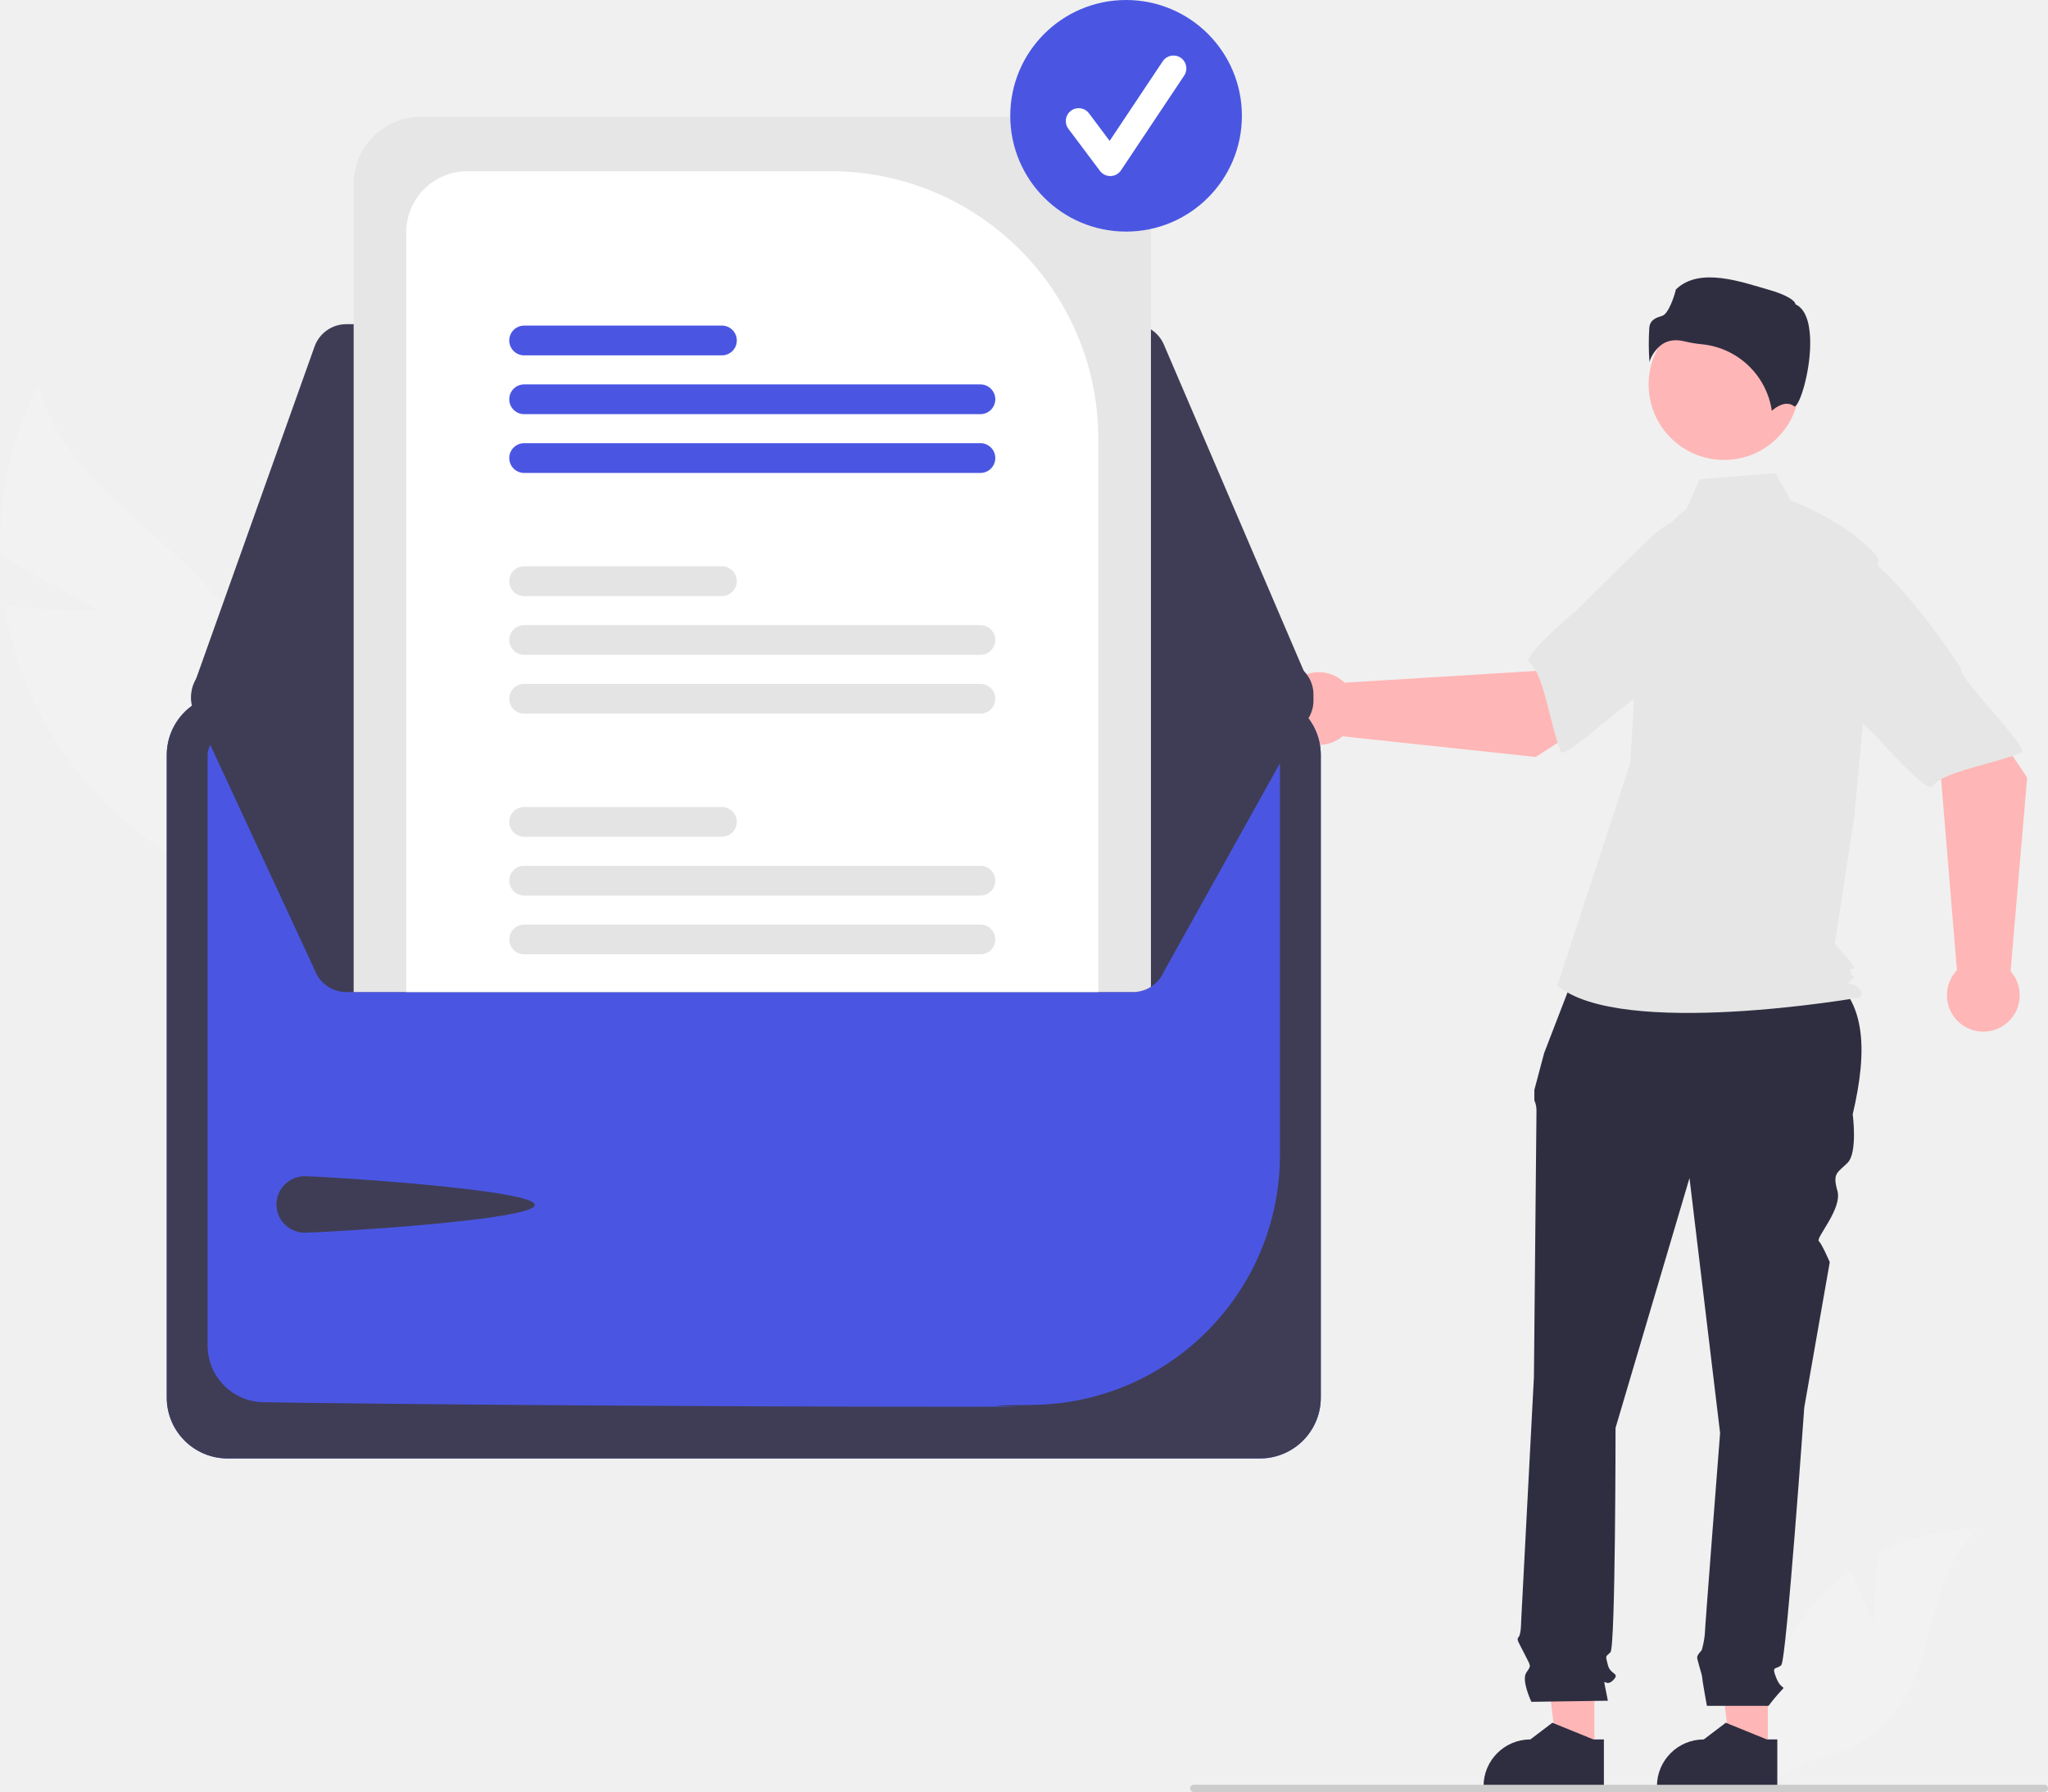
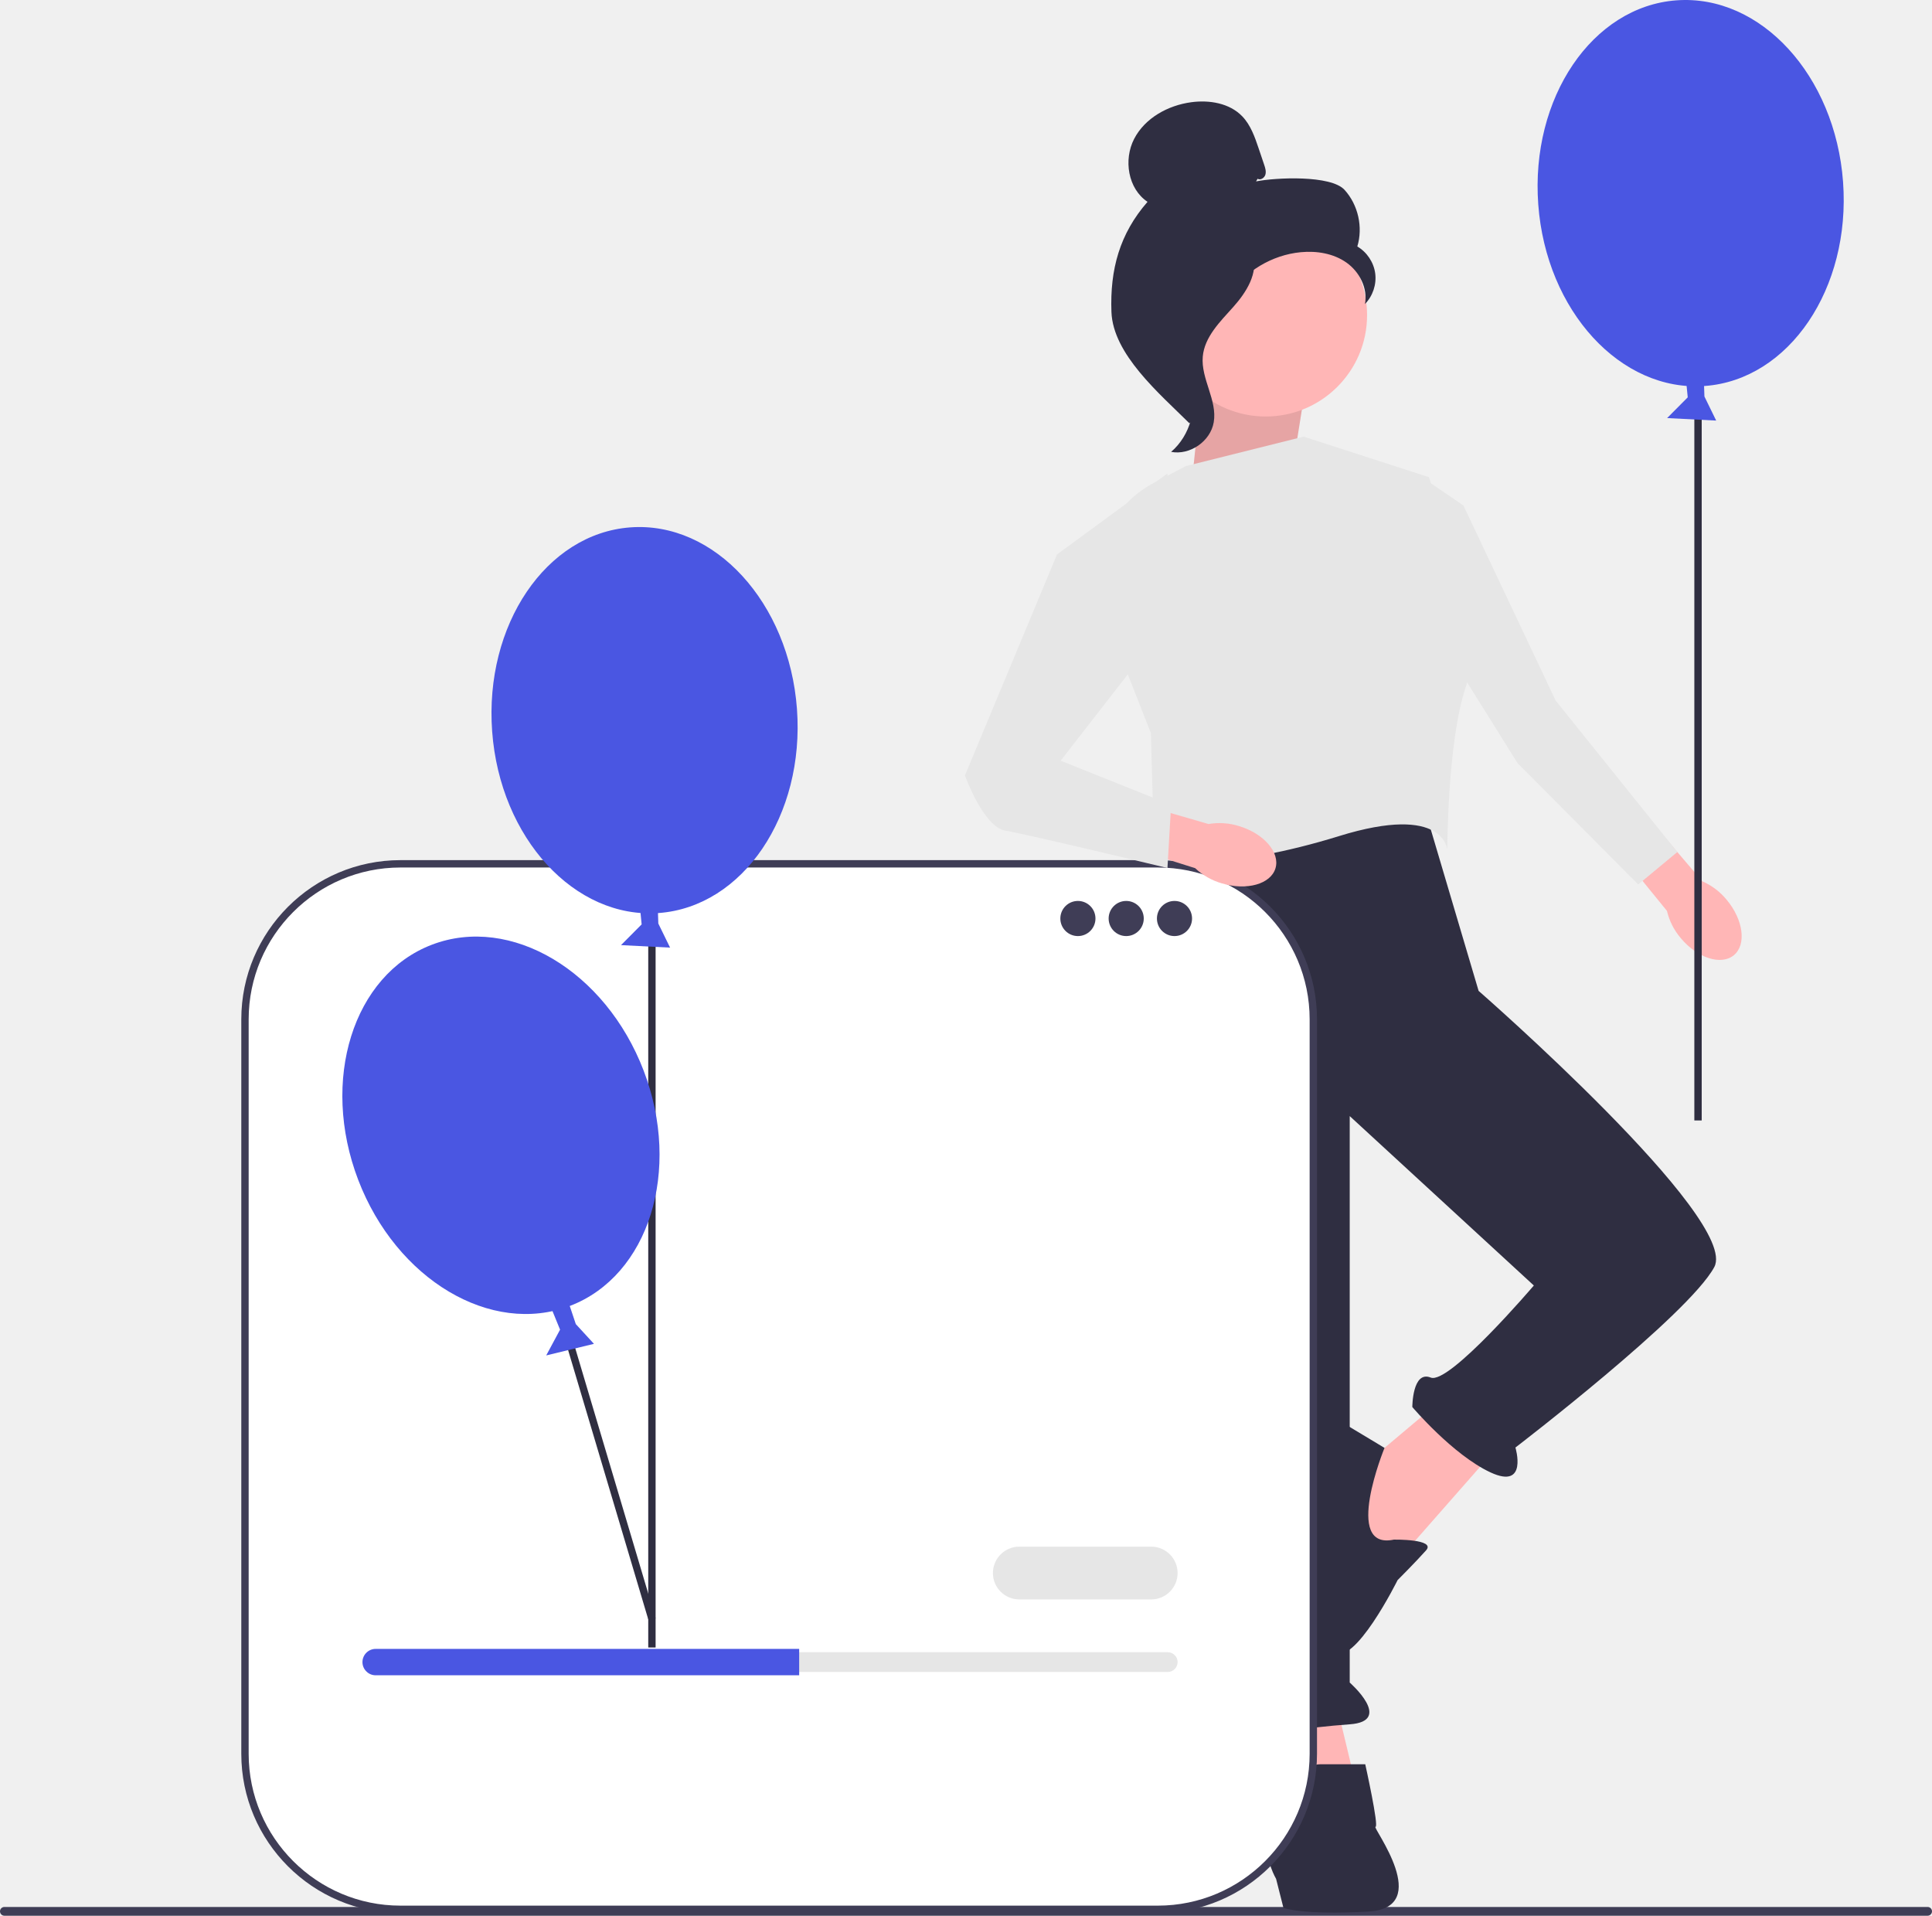
- <svg xmlns="http://www.w3.org/2000/svg" data-name="Layer 1" width="674.818" height="590.599" viewBox="0 0 674.818 590.599">
-   <path d="M295.152,355.959l-32.538-18.327a120.491,120.491,0,0,1,12.684-56.569c7.502,34.049,46.981,50.248,65.197,79.977a72.476,72.476,0,0,1,5.884,62.544l2.14,26.399a121.447,121.447,0,0,1-76.249-67.278,117.31,117.31,0,0,1-8.138-28.282C279.302,356.037,295.152,355.959,295.152,355.959Z" transform="translate(-262.5909 -154.7007)" fill="#f2f2f2" />
-   <path d="M880.078,689.371l.998-22.434a72.455,72.455,0,0,1,33.796-8.555c-16.231,13.27-14.203,38.851-25.208,56.697a43.582,43.582,0,0,1-31.959,20.14l-13.583,8.316A73.03,73.03,0,0,1,859.514,684.356a70.543,70.543,0,0,1,12.964-12.046C875.732,680.888,880.078,689.371,880.078,689.371Z" transform="translate(-262.5909 -154.7007)" fill="#f2f2f2" />
-   <polygon points="582.489 577.289 570.189 577.288 564.338 529.848 582.491 529.849 582.489 577.289" fill="#ffb6b6" />
-   <path d="M848.216,743.912l-39.658-.001v-.502a15.437,15.437,0,0,1,15.436-15.436h.001l7.244-5.496,13.516,5.497,3.462 0Z" transform="translate(-262.5909 -154.7007)" fill="#2f2e41" />
-   <polygon points="525.348 577.289 513.049 577.288 507.198 529.848 525.351 529.849 525.348 577.289" fill="#ffb6b6" />
-   <path d="M791.076,743.912l-39.658-.001v-.502a15.437,15.437,0,0,1,15.436-15.436h.001l7.244-5.496,13.516,5.497,3.462 0Z" transform="translate(-262.5909 -154.7007)" fill="#2f2e41" />
-   <path d="M782.615,472.631l80,2c15.194,8.252,15.424,26.114,10.446,47.32,0,0,1.681,12.604-1.681,15.966s-5.042,3.361-3.361,9.243-7.199,15.489-6.12,16.568,3.599,6.961,3.599,6.961l-8.403,47.897s-5.882,83.19-7.563,84.87-3.361,0-1.681,4.201,3.361,2.521,1.681,4.201a61.888,61.888,0,0,0-4.201,5.042h-20.316s-1.532-8.403-1.532-9.243-1.681-5.882-1.681-6.722,1.485-2.326,1.485-2.326a27.645,27.645,0,0,0,1.035-5.237c0-1.681,5.042-66.384,5.042-66.384l-10.084-84.03-24.369,82.349s0,72.266-1.681,73.946-1.681.84-.84,4.201,4.201,2.521,1.681,5.042-3.361-1.681-2.521,2.521l.84,4.202-25.209.361s-3.361-7.083-1.681-9.604,1.58-1.833-.471-5.958-2.891-4.966-2.05-5.806.84-5.31.84-5.31l4.201-80.401s.84-84.87.84-87.391a8.382,8.382,0,0,0-.698-3.78v-3.422l3.219-12.125Z" transform="translate(-262.5909 -154.7007)" fill="#2f2e41" />
-   <circle cx="568.082" cy="126.726" r="24.856" fill="#ffb6b6" />
-   <path d="M818.244,322.712c-5.355,3.184-8.558,9.033-10.397,14.985a142.008,142.008,0,0,0-6.102,33.929l-1.942,34.475-24.055,73.408c20.847,17.64,99.209,4.009,99.209,4.009s2.405-.802,0-3.207-4.747-.274-2.342-2.68.747.274-.055-2.131,0-.802.802-1.604-6.207-8.018-6.207-8.018L873.57,423.741l8.018-84.993c-9.622-12.027-28.973-19.117-28.973-19.117l-5-9-25,2Z" transform="translate(-262.5909 -154.7007)" fill="#e6e6e6" />
-   <path d="M814.835,266.839a11.746,11.746,0,0,1,2.85.374,40.565,40.565,0,0,0,5.579.936,25.852,25.852,0,0,1,23.148,21.928c1.444-1.259,4.731-3.576,7.425-1.423h0c.041.034.065.052.16.007,1.789-.849,4.965-11.295,5.061-20.493.051-4.882-.718-11.116-4.666-13.09l-.208-.104-.055-.226c-.264-1.098-3.211-2.973-8.333-4.432-9.309-2.651-23.184-7.816-30.998-.215-.591,2.562-2.515,8.046-4.458,8.668-2.152.688-4.01,1.282-4.303,3.921a80.91,80.91,0,0,0,.053,11.279,11.519,11.519,0,0,1,4.092-5.749A8.111,8.111,0,0,1,814.835,266.839Z" transform="translate(-262.5909 -154.7007)" fill="#2f2e41" />
-   <path d="M768.57,404.182l40.603-26.003-20.451-27.185-20.194,24.84-62.919,3.859a11.991,11.991,0,1,0-.671,17.671Z" transform="translate(-262.5909 -154.7007)" fill="#ffb6b6" />
-   <path d="M846.858,341.883c2.357,14.262-42.146,41.495-42.146,41.495-.001-3.347-26.562,21.923-27.761,19.147-3.407-7.89-5.803-26.579-10.564-29.57-2.723-1.711,16.399-17.781,16.399-17.781s10.01-10.084,23.145-22.803a30.644,30.644,0,0,1,28.382-8.296S844.502,327.622,846.858,341.883Z" transform="translate(-262.5909 -154.7007)" fill="#e6e6e6" />
-   <path d="M930.548,411.008l-26.857-40.043-26.746,21.022,25.262,19.663,5.19,62.823a11.991,11.991,0,1,0,17.681.297Z" transform="translate(-262.5909 -154.7007)" fill="#ffb6b6" />
-   <path d="M866.605,334.056c14.209-2.658,42.378,41.258,42.378,41.258-3.347.072,22.481,26.092,19.731,27.349-7.816,3.574-26.45,6.365-29.34,11.188-1.653,2.759-18.124-16.019-18.124-16.019s-10.294-9.794-23.288-22.657a30.644,30.644,0,0,1-8.895-28.2S852.397,336.714,866.605,334.056Z" transform="translate(-262.5909 -154.7007)" fill="#e6e6e6" />
-   <path d="M937.409,744.109a1.186,1.186,0,0,1-1.19,1.19h-280.29a1.19,1.19,0,1,1,0-2.38h280.29A1.187,1.187,0,0,1,937.409,744.109Z" transform="translate(-262.5909 -154.7007)" fill="#ccc" />
-   <path d="M677.753,383.493H337.583a20.068,20.068,0,0,0-20.046,20.046V615.327a20.069,20.069,0,0,0,20.046,20.046H677.752a20.069,20.069,0,0,0,20.046-20.046V403.539A20.068,20.068,0,0,0,677.753,383.493Z" transform="translate(-262.5909 -154.7007)" fill="#4a56e2" />
-   <path d="M677.753,383.493H337.583a20.068,20.068,0,0,0-20.046,20.046V615.327a20.069,20.069,0,0,0,20.046,20.046H677.752a20.069,20.069,0,0,0,20.046-20.046V403.539A20.068,20.068,0,0,0,677.753,383.493Zm6.578,152.13A82.406,82.406,0,0,1,603.313,617.707c-34.516.449,19.098.625-22.532.625-95.193,0-194.452-.91-231.487-1.499A18.675,18.675,0,0,1,331.004,598.233V403.554a6.601,6.601,0,0,1,6.577-6.593H677.739a6.6,6.6,0,0,1,6.592,6.576Z" transform="translate(-262.5909 -154.7007)" fill="#3f3d56" />
-   <path d="M635.878,261.538H376.704a11.139,11.139,0,0,0-10.471,7.384l-40.028,112.3a11.117,11.117,0,0,0,10.455,14.849l347.595.617h.015a11.116,11.116,0,0,0,10.217-15.495l-.606.259.606-.259-48.393-112.917A11.103,11.103,0,0,0,635.878,261.538Z" transform="translate(-262.5909 -154.7007)" fill="#3f3d56" />
-   <path d="M695.389,383.631a11.146,11.146,0,0,1-.9,4.38l-48.39,86.92a11.147,11.147,0,0,1-10.22,6.73h-259.17a11.147,11.147,0,0,1-10.48-7.38l-40.02-86.3a11.109,11.109,0,0,1,6.74-14.2,10.937,10.937,0,0,1,3.71-.65l42.46-.08,17.33-.03,228.04-.4,17.34-.03,42.43-.08h.01A11.122,11.122,0,0,1,695.389,383.631Z" transform="translate(-262.5909 -154.7007)" fill="#3f3d56" />
-   <path d="M363.084,542.358c5.139,0,75.714,4.313,75.714,9.453s-70.575,9.159-75.714,9.159a9.306,9.306,0,1,1,0-18.611Z" transform="translate(-262.5909 -154.7007)" fill="#3f3d56" />
-   <path d="M619.739,193.221h-218.53a22.116,22.116,0,0,0-22.09,22.09v266.35h256.76a10.977,10.977,0,0,0,5.95-1.73v-264.62A22.116,22.116,0,0,0,619.739,193.221Z" transform="translate(-262.5909 -154.7007)" fill="#e6e6e6" />
-   <path d="M536.329,211.131h-119.76a20.14,20.14,0,0,0-20.12,20.11v250.42h228.04v-182.37A88.262,88.262,0,0,0,536.329,211.131Z" transform="translate(-262.5909 -154.7007)" fill="#fff" />
-   <path d="M585.639,459.421h-150.34a4.9,4.9,0,1,0,0,9.8h150.34a4.9,4.9,0,1,0,0-9.8Z" transform="translate(-262.5909 -154.7007)" fill="#e4e4e4" />
-   <path d="M585.639,440.041h-150.34a4.905,4.905,0,0,0,0,9.81h150.34a4.905,4.905,0,1,0,0-9.81Z" transform="translate(-262.5909 -154.7007)" fill="#e4e4e4" />
-   <path d="M500.468,420.671h-65.17a4.9,4.9,0,1,0,0,9.8h65.17a4.9,4.9,0,1,0,0-9.8Z" transform="translate(-262.5909 -154.7007)" fill="#e4e4e4" />
-   <path d="M585.639,380.091h-150.34a4.905,4.905,0,0,0,0,9.81h150.34a4.905,4.905,0,1,0,0-9.81Z" transform="translate(-262.5909 -154.7007)" fill="#e4e4e4" />
-   <path d="M585.639,360.721h-150.34a4.9,4.9,0,1,0,0,9.8h150.34a4.9,4.9,0,1,0,0-9.8Z" transform="translate(-262.5909 -154.7007)" fill="#e4e4e4" />
-   <path d="M500.468,341.341h-65.17a4.905,4.905,0,0,0,0,9.81h65.17a4.905,4.905,0,1,0,0-9.81Z" transform="translate(-262.5909 -154.7007)" fill="#e4e4e4" />
-   <path d="M585.639,300.761h-150.34a4.905,4.905,0,0,0,0,9.81h150.34a4.905,4.905,0,1,0,0-9.81Z" transform="translate(-262.5909 -154.7007)" fill="#4a56e2" />
-   <path d="M585.639,281.391h-150.34a4.905,4.905,0,0,0,0,9.81h150.34a4.905,4.905,0,1,0,0-9.81Z" transform="translate(-262.5909 -154.7007)" fill="#4a56e2" />
-   <path d="M500.468,262.011h-65.17a4.905,4.905,0,0,0,0,9.81h65.17a4.905,4.905,0,1,0,0-9.81Z" transform="translate(-262.5909 -154.7007)" fill="#4a56e2" />
-   <circle cx="371.045" cy="38.163" r="38.163" fill="#4a56e2" />
-   <path d="M628.429,212.725a4.244,4.244,0,0,1-3.396-1.698l-10.411-13.882a4.245,4.245,0,1,1,6.792-5.094l6.811,9.081,17.494-26.241a4.245,4.245,0,1,1,7.064,4.71L631.962,210.835a4.247,4.247,0,0,1-3.414,1.889C628.508,212.725,628.469,212.725,628.429,212.725Z" transform="translate(-262.5909 -154.7007)" fill="#fff" />
+ <svg xmlns="http://www.w3.org/2000/svg" width="524.67" height="520.188" viewBox="0 0 524.67 520.188">
+   <path d="M524.67,518.998c0,.66-.53,1.19-1.19,1.19H1.19c-.66,0-1.19-.53-1.19-1.19s.53-1.19,1.19-1.19H523.48c.66,0,1.19,.53,1.19,1.19Z" fill="#3f3d56" />
+   <polygon points="362.542 461.059 368.542 486.059 350.542 491.059 346.542 464.059 362.542 461.059" fill="#ffb6b6" />
+   <polygon points="391.542 380.059 372.542 396.059 360.542 415.059 377.542 426.059 406.542 393.059 391.542 380.059" fill="#ffb6b6" />
+   <path d="M385.542,215.059l16,54s71,62,64,75c-7,13-54,49-54,49,0,0,3.488,11.512-6.756,6.756-10.244-4.756-21.244-17.756-21.244-17.756,0,0,0-10,5-8,5,2,28-25,28-25l-50-46v153.815s12,10.492,0,11.339c-12,.846-23,2.846-23,2.846,0,0-14-5-9-10l-15-82-11-100,8-52,69-12Z" fill="#2f2e41" />
+   <path d="M353.542,483.059s1-4,5-4h12.217s3.783,17,2.783,17,16,22-2,23c-18,1-23-1-23-1l-2-7.894s-3-5.106-2-9.106,9-18,9-18Z" fill="#2f2e41" />
+   <path d="M378.542,418.059s11.486-.181,8.743,2.909c-2.743,3.091-7.743,8.091-7.743,8.091,0,0-11.894,24-17.447,19.5-5.553-4.5-14.553-54.5-11.553-60.5s7-6,7-6l18.449,11.096s-11.449,27.904,2.551,24.904Z" fill="#2f2e41" />
+   <polygon points="350.542 130.059 354.542 105.059 327.542 94.059 323.542 132.059 350.542 130.059" fill="#ffb6b6" />
+   <polygon points="350.542 130.059 354.542 105.059 327.542 94.059 323.542 132.059 350.542 130.059" opacity=".1" />
+   <path d="M322.042,126.559l32-8,34,11s15,42,10,57c-5,15-5,44.299-5,44.299,0,0-.5-12.799-29.5-3.799-29,9-50,8-50,8l-1-36-12.562-31.977c-5.369-13.668,.418-29.186,13.426-35.999l8.636-4.524Z" fill="#e6e6e6" />
+   <g>
+     <path id="uuid-1b03a630-7e31-41b5-b302-96493ff31189-2781" d="M468.936,244.361c4.515,5.41,5.384,12.124,1.941,14.997-3.443,2.873-9.894,.816-14.41-4.596-1.834-2.137-3.129-4.682-3.777-7.423l-18.842-23.162,9.178-7.428,19.281,22.565c2.581,1.128,4.854,2.859,6.629,5.046Z" fill="#ffb6b6" />
+     <polygon points="386.589 129.878 380.031 155.854 412.128 207.233 444.894 240.164 455.514 231.353 422.469 190.237 397.421 137.259 386.589 129.878" fill="#e6e6e6" />
+   </g>
+   <g>
+     <ellipse cx="459.129" cy="52.448" rx="41.5" ry="52.5" transform="translate(-2.61679 33.98) rotate(-4.22648)" fill="#4a56e2" />
+     <rect x="460.129" y="104.805" width="2" height="199.438" fill="#2f2e41" />
+     <polygon points="462.626 100.594 462.866 107.661 466.06 114.203 452.736 113.523 458.336 107.89 457.703 101.469 462.626 100.594" fill="#4a56e2" />
+   </g>
+   <g>
+     <circle cx="343.719" cy="85.562" r="27.534" fill="#ffb6b6" />
+     <path d="M341.521,48.545c.797,.465,1.864-.239,2.119-1.125s-.042-1.828-.337-2.702l-1.486-4.4c-1.054-3.121-2.172-6.35-4.454-8.726-3.444-3.585-8.918-4.497-13.845-3.836-6.327,.848-12.571,4.275-15.513,9.941-2.942,5.666-1.69,13.572,3.627,17.106-7.577,8.684-10.218,18.362-9.801,29.88,.417,11.517,12.968,22.117,21.153,30.23,1.828-1.108,3.49-6.301,2.484-8.187s.435-4.072-.81-5.809-2.286,1.029-1.028-.699c.794-1.09-2.305-3.598-1.125-4.251,5.71-3.156,7.609-10.273,11.195-15.723,4.325-6.574,11.728-11.025,19.562-11.764,4.316-.407,8.874,.33,12.411,2.835,3.537,2.505,5.827,6.983,5.007,11.239,2.124-2.157,3.182-5.318,2.783-8.319-.399-3.001-2.245-5.776-4.859-7.303,1.589-5.256,.228-11.302-3.461-15.37s-18.654-3.375-24.04-2.304" fill="#2f2e41" />
+     <path d="M340.685,68.641c-7.133,.77-12.284,6.949-16.633,12.656-2.507,3.289-5.133,6.921-5.07,11.056,.064,4.181,2.859,7.766,4.195,11.728,2.183,6.476,.055,14.181-5.142,18.618,5.136,.975,10.688-2.876,11.574-8.028,1.032-5.997-3.514-11.786-2.976-17.847,.474-5.34,4.683-9.45,8.26-13.443,3.578-3.993,6.938-9.291,5.292-14.394" fill="#2f2e41" />
+   </g>
+   <path d="M314.426,234.558H108.758c-23.323,0-42.23,18.907-42.23,42.23v199.433c0,23.323,18.907,42.23,42.23,42.23h205.669c23.323,0,42.23-18.907,42.23-42.23v-199.433c0-23.323-18.907-42.23-42.23-42.23Z" fill="#fff" />
+   <path d="M314.426,519.45H108.758c-23.837,0-43.23-19.393-43.23-43.229v-199.433c0-23.837,19.393-43.23,43.23-43.23h205.669c23.837,0,43.23,19.393,43.23,43.23v199.433c0,23.837-19.393,43.229-43.23,43.229ZM108.758,235.558c-22.734,0-41.23,18.496-41.23,41.23v199.433c0,22.734,18.496,41.229,41.23,41.229h205.669c22.734,0,41.23-18.495,41.23-41.229v-199.433c0-22.734-18.496-41.23-41.23-41.23H108.758Z" fill="#3f3d56" />
+   <circle cx="292.725" cy="249.408" r="4.769" fill="#3f3d56" />
+   <circle cx="305.84" cy="249.408" r="4.769" fill="#3f3d56" />
+   <circle cx="318.955" cy="249.408" r="4.769" fill="#3f3d56" />
+   <path d="M102.015,448.631c-1.482,0-2.687,1.205-2.687,2.687,0,.722,.279,1.391,.785,1.884,.511,.523,1.18,.803,1.901,.803h215.098c1.482,0,2.687-1.205,2.687-2.687,0-.722-.279-1.391-.785-1.884-.511-.523-1.18-.803-1.901-.803H102.015Z" fill="#e6e6e6" />
+   <path d="M217.03,447.735v7.165H102.015c-.985,0-1.881-.394-2.526-1.057-.663-.645-1.057-1.54-1.057-2.526,0-1.97,1.612-3.583,3.583-3.583h115.014Z" fill="#4a56e2" />
+   <path d="M312.636,434.301h-35.826c-3.951,0-7.165-3.213-7.165-7.165s3.214-7.165,7.165-7.165h35.826c3.951,0,7.165,3.213,7.165,7.165s-3.214,7.165-7.165,7.165Z" fill="#e6e6e6" />
+   <g>
+     <polyline points="178.044 439.422 153 355.274 151.083 355.844 176.039 439.696" fill="#2f2e41" />
+     <ellipse cx="175.042" cy="195.559" rx="41.5" ry="52.5" transform="translate(-13.93649 13.43225) rotate(-4.22648)" fill="#4a56e2" />
+     <rect x="176.042" y="247.916" width="2" height="199.438" fill="#2f2e41" />
+     <polygon points="154.126 352.836 156.371 359.541 161.298 364.901 148.333 368.049 152.095 361.052 149.657 355.078 154.126 352.836" fill="#4a56e2" />
+     <polygon points="178.54 243.705 178.78 250.772 181.973 257.314 168.649 256.634 174.25 251.001 173.617 244.579 178.54 243.705" fill="#4a56e2" />
+     <ellipse cx="136.042" cy="305.559" rx="41.5" ry="52.5" transform="translate(-100.1934 68.77521) rotate(-20.93384)" fill="#4a56e2" />
+   </g>
+   <path id="uuid-b40723c2-846b-43d4-8d7a-d7be28bdc184-2782" d="M336.509,224.322c6.746,2.037,11.163,7.168,9.866,11.461-1.297,4.293-7.816,6.121-14.564,4.082-2.707-.777-5.188-2.191-7.236-4.124l-28.473-8.99,3.584-11.25,28.511,8.251c2.776-.476,5.626-.281,8.312,.571Z" fill="#ffb6b6" />
+   <path d="M287.042,150.559l30-22-1,42-28,36,30,12-1,17.134s-38-9.134-44-10.134-11-15-11-15l25-60Z" fill="#e6e6e6" />
</svg>
